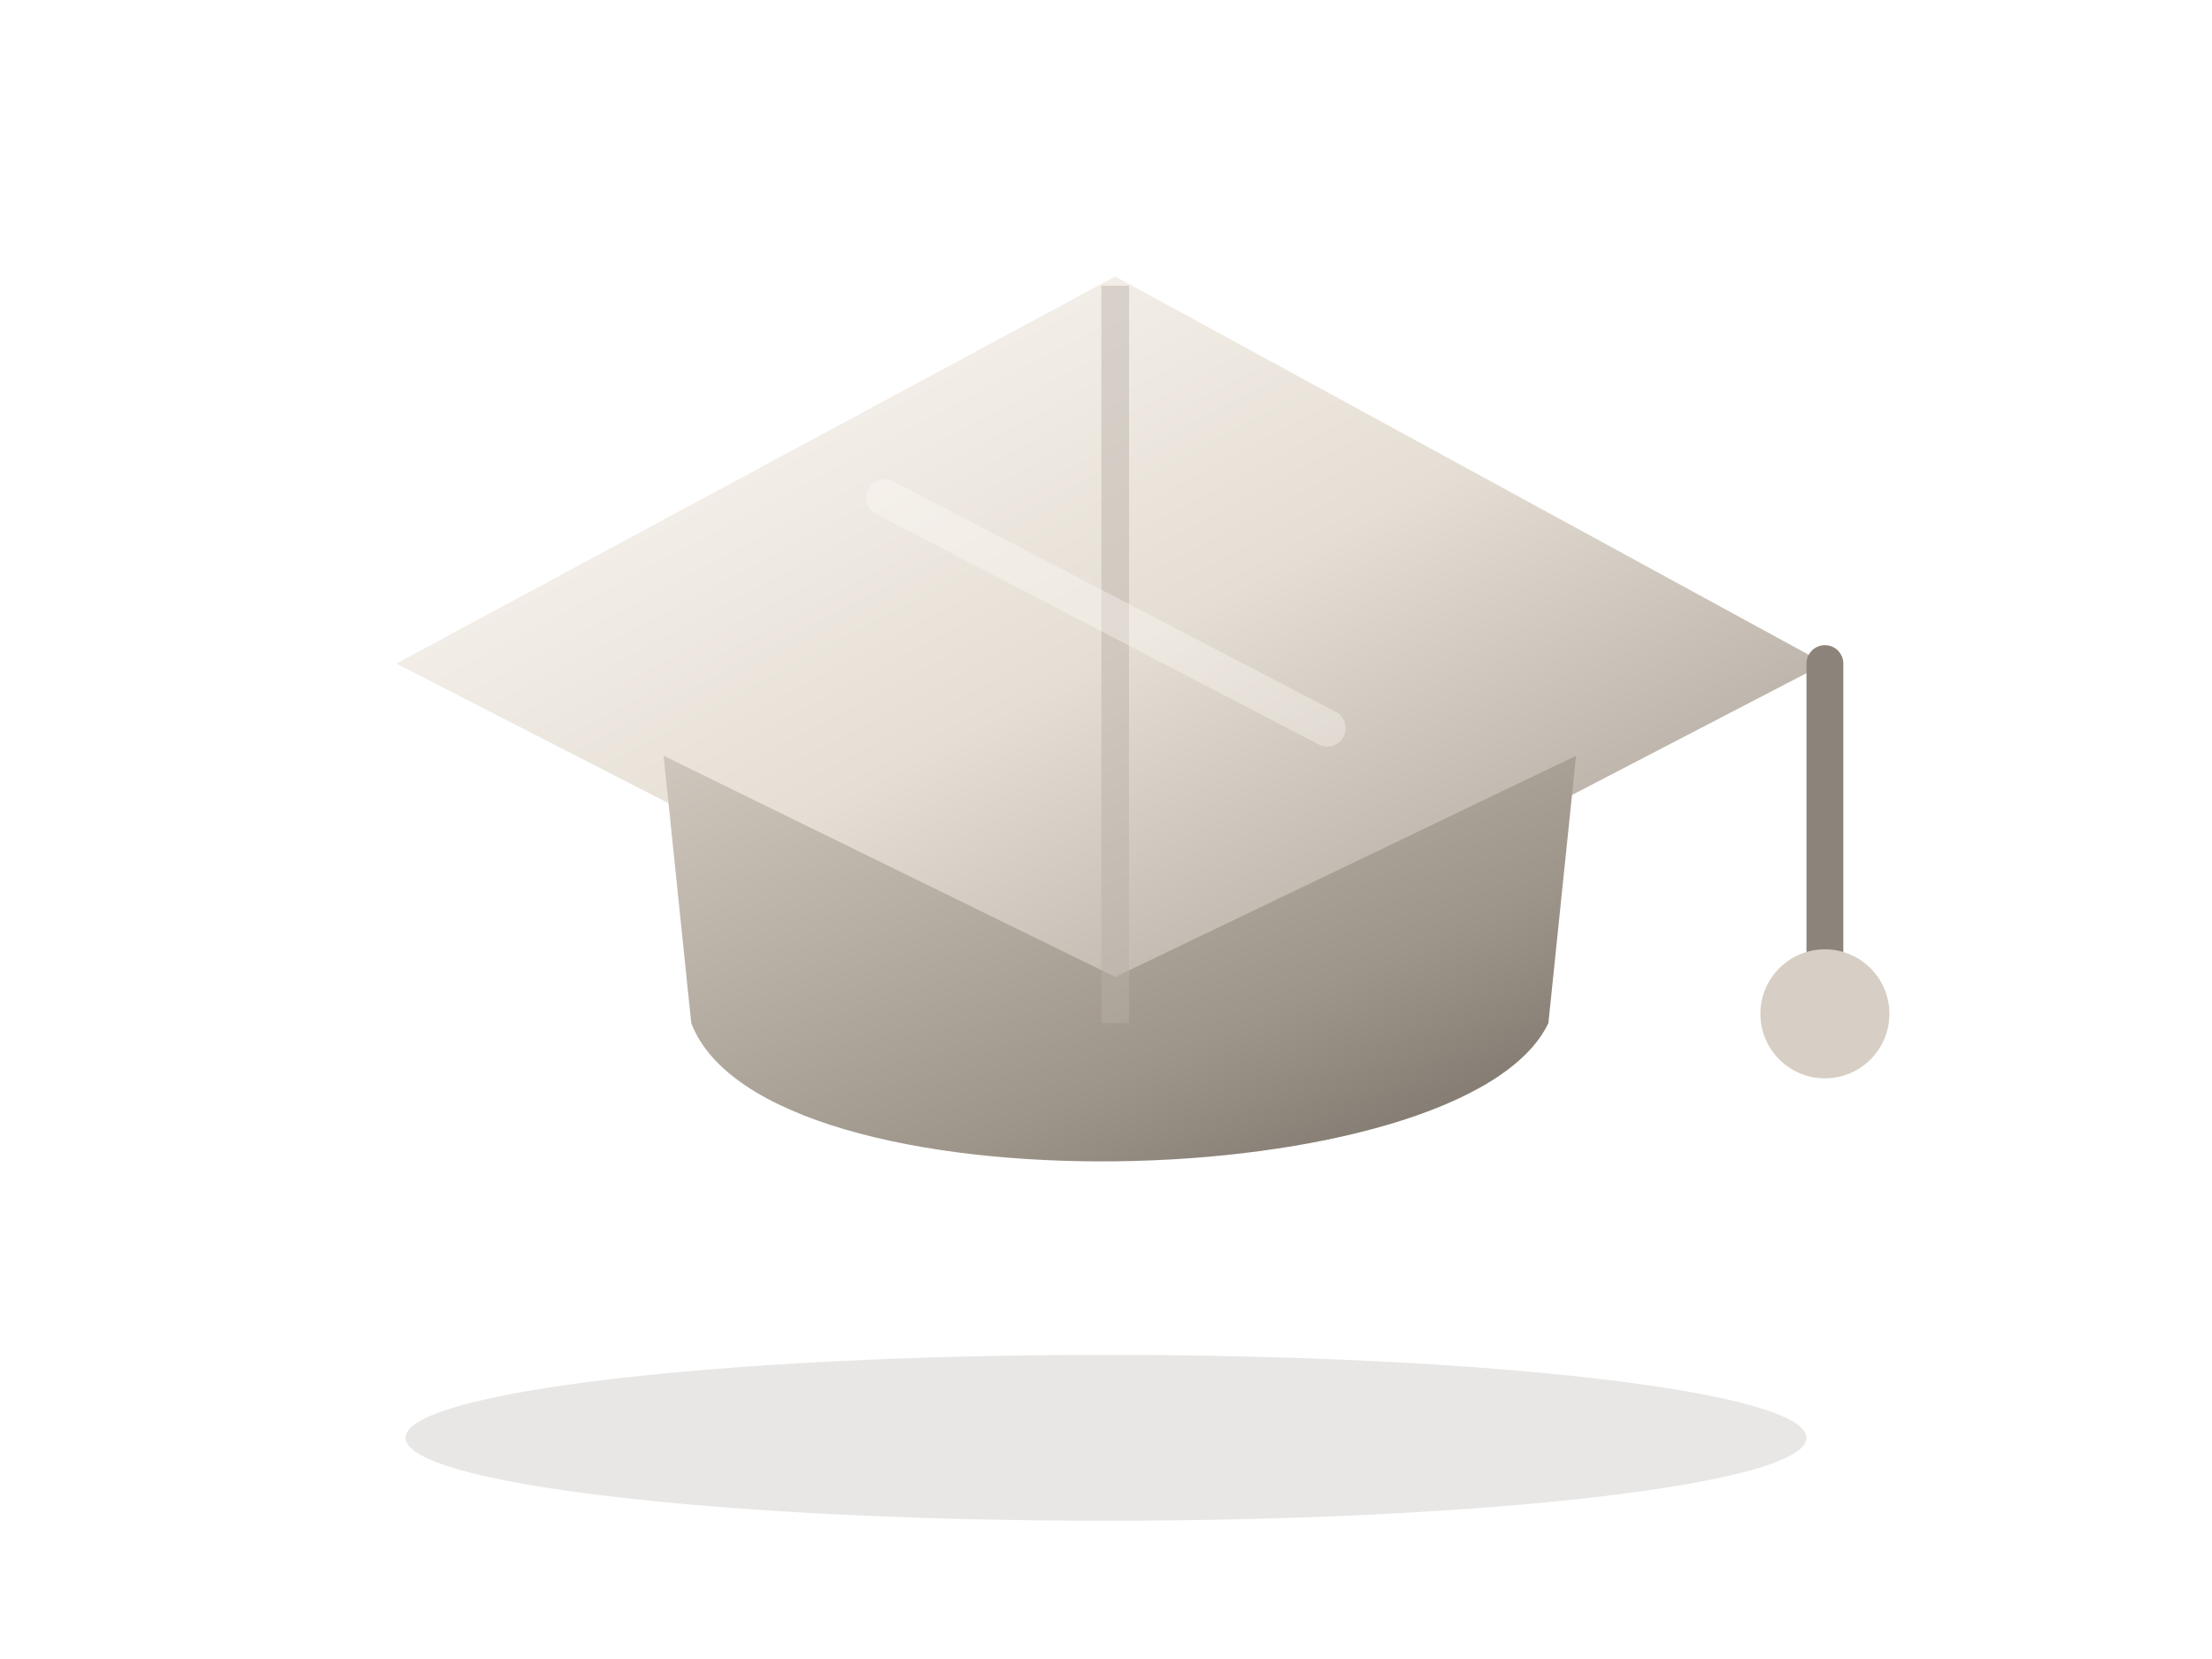
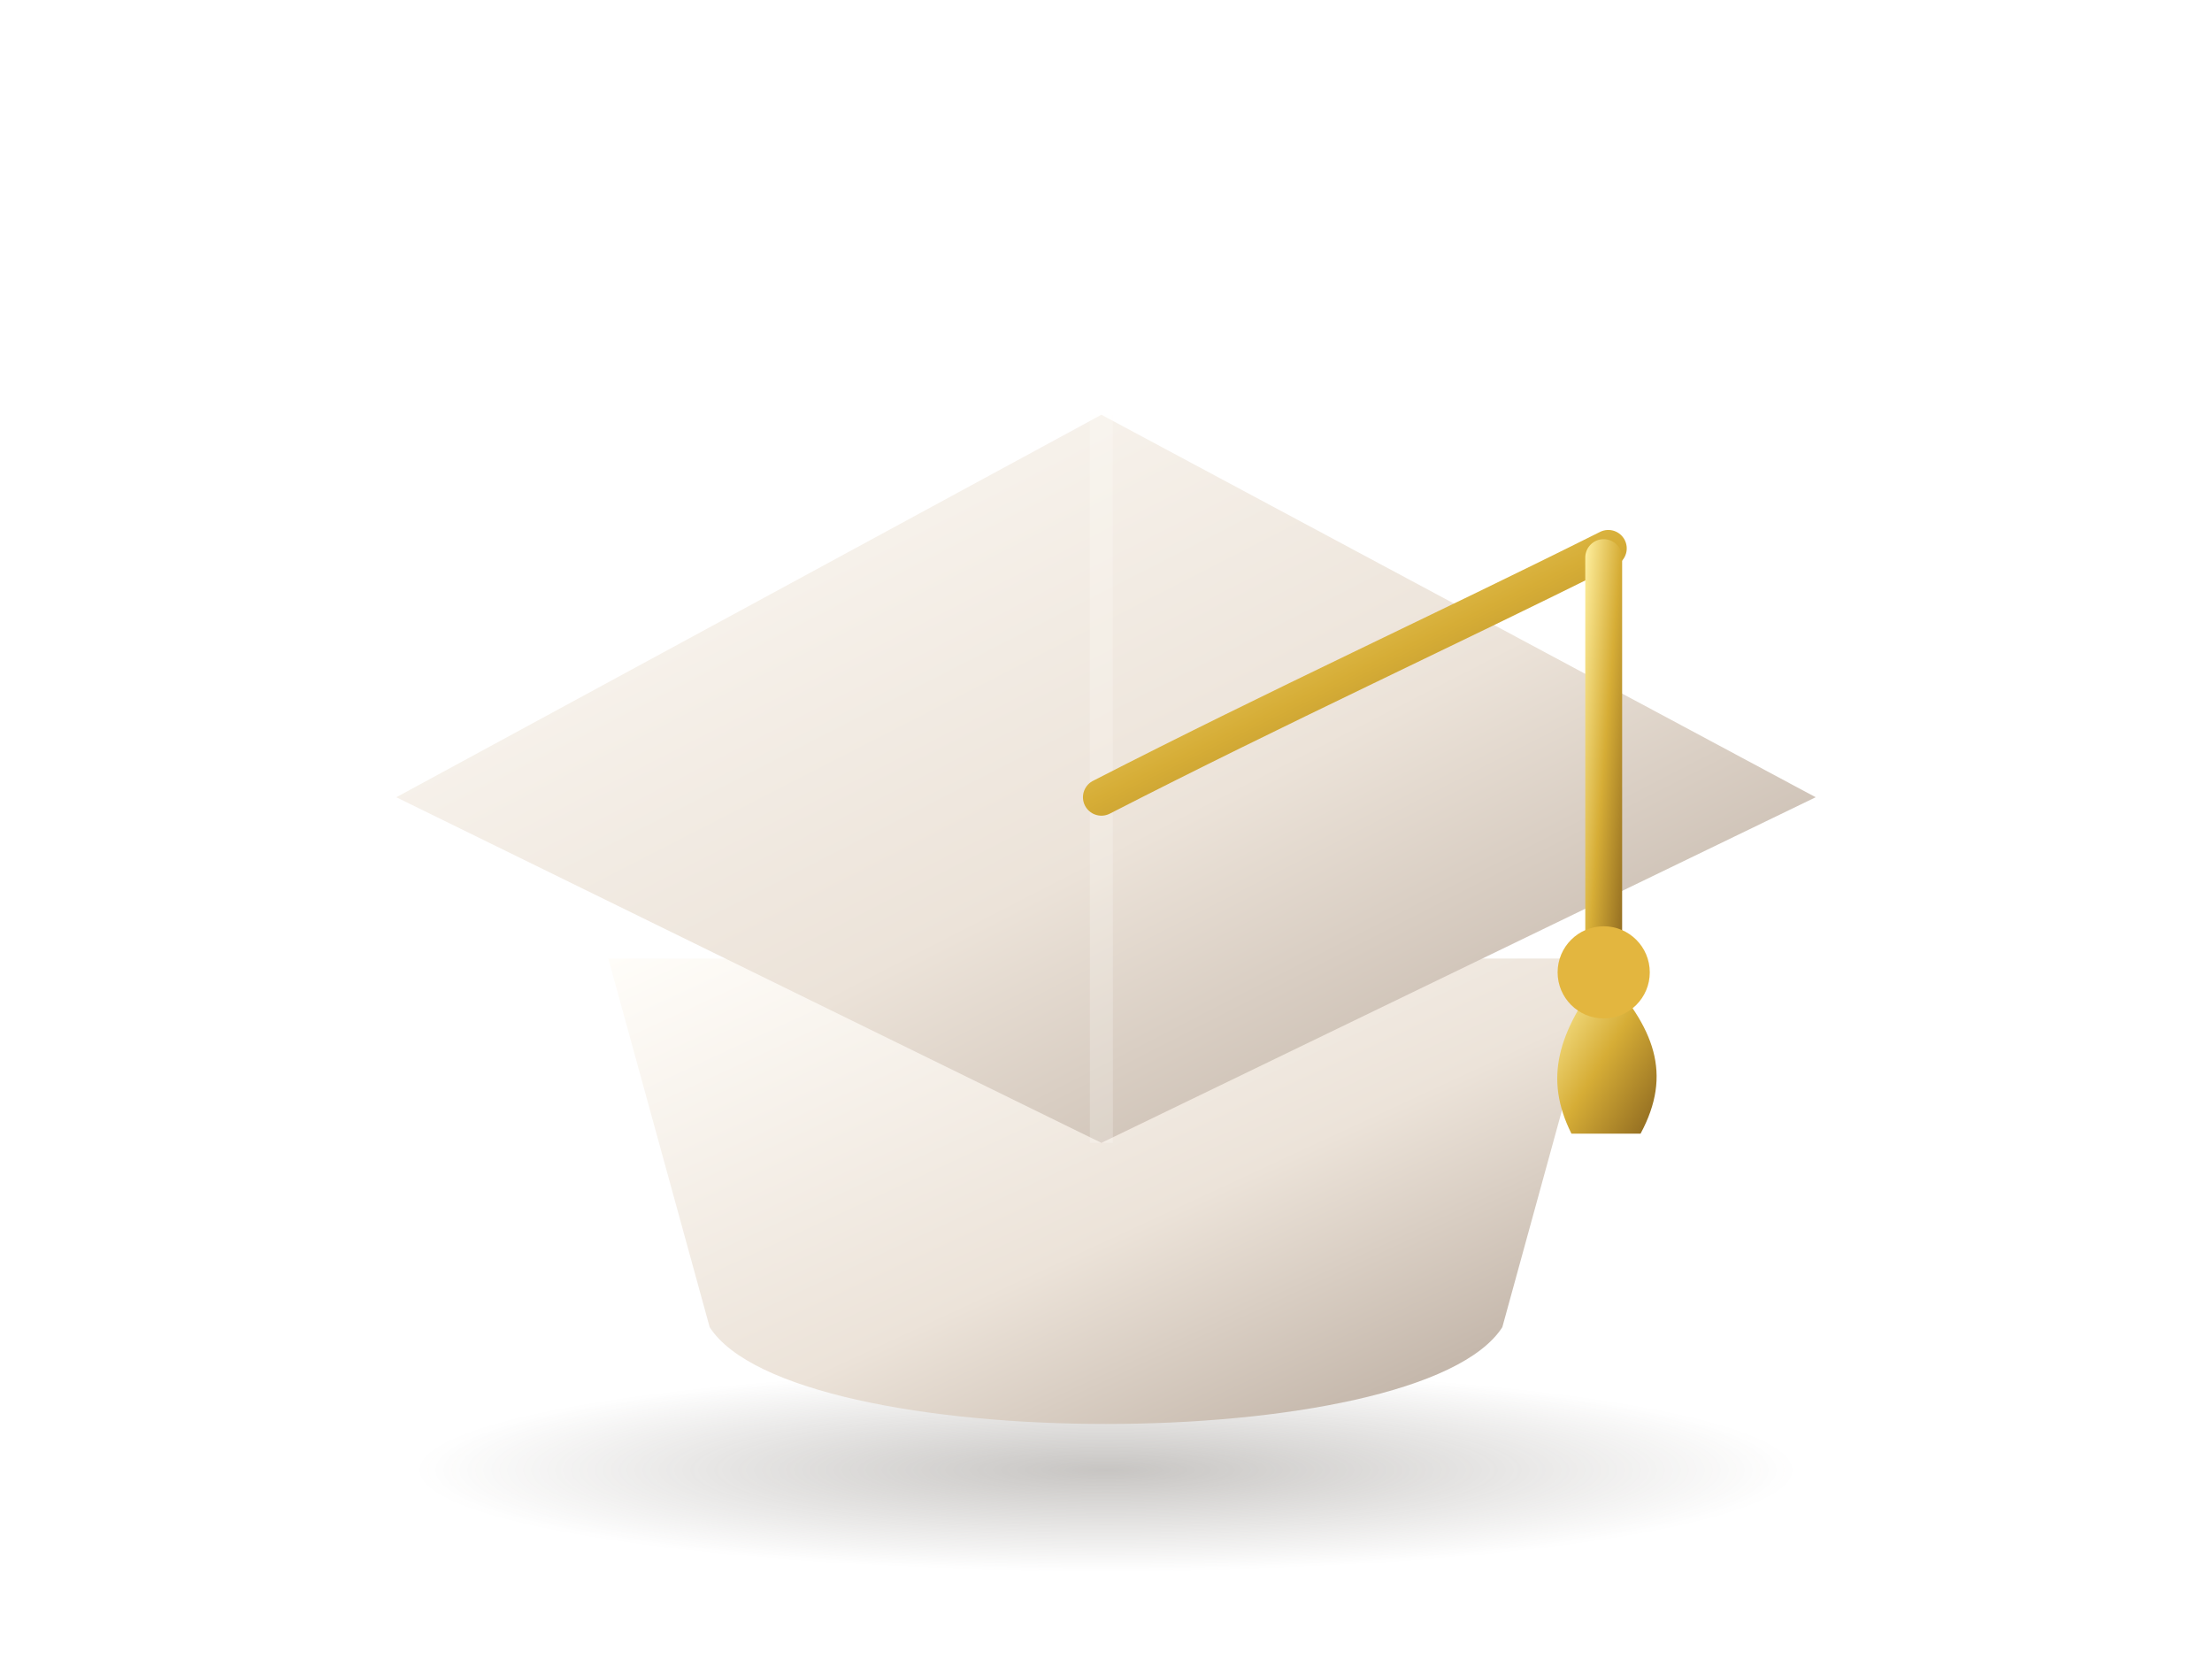
- <svg xmlns="http://www.w3.org/2000/svg" viewBox="0 0 240 180">
+ <svg xmlns="http://www.w3.org/2000/svg" viewBox="0 0 480 360">
  <defs>
-     <linearGradient id="cap" x1="0" y1="0" x2="1" y2="1">
-       <stop stop-color="#fffdfa" />
-       <stop offset=".5" stop-color="#e5ded4" />
-       <stop offset="1" stop-color="#9b9288" />
+     <linearGradient id="c" x1="0" y1="0" x2="1" y2="1">
+       <stop stop-color="#fffdf9" />
+       <stop offset=".55" stop-color="#ece3d9" />
+       <stop offset="1" stop-color="#b3a497" />
    </linearGradient>
-     <linearGradient id="base" x1="0" y1="0" x2="1" y2="1">
-       <stop stop-color="#cfc7bd" />
-       <stop offset=".65" stop-color="#9e958a" />
-       <stop offset="1" stop-color="#756e65" />
+     <linearGradient id="g" x1="0" y1="0" x2="1" y2="1">
+       <stop stop-color="#fff0a0" />
+       <stop offset=".5" stop-color="#d6ad36" />
+       <stop offset="1" stop-color="#8b661f" />
    </linearGradient>
+     <radialGradient id="s">
+       <stop stop-color="#5b544d" stop-opacity=".34" />
+       <stop offset="1" stop-color="#5b544d" stop-opacity="0" />
+     </radialGradient>
  </defs>
-   <ellipse cx="120" cy="156" rx="76" ry="9" fill="#8f887f" opacity=".20" />
-   <path d="M43 72 L121 30 L198 72 L121 112 Z" fill="url(#cap)" />
-   <path d="M72 82 L121 106 L171 82 L168 111 C159 130 83 132 75 111Z" fill="url(#base)" />
-   <path d="M121 31 L121 111" stroke="#b9b0a6" stroke-width="3" opacity=".45" />
-   <path d="M198 72 L198 104" stroke="#8c847a" stroke-width="4" stroke-linecap="round" />
-   <circle cx="198" cy="110" r="7" fill="#d7cfc5" />
-   <path d="M96 54 L144 79" stroke="#fffdfa" stroke-width="4" opacity=".35" stroke-linecap="round" />
+   <ellipse cx="240" cy="319" rx="151" ry="22" fill="url(#s)" />
+   <path d="M132 208h216l-22 80c-18 28-154 28-172 0Z" fill="url(#c)" />
+   <polygon points="86 173 239 90 394 173 239 248" fill="url(#c)" />
+   <path d="M239 90v158" stroke="#fffdf9" stroke-width="5" opacity=".22" />
+   <path d="M239 173c39-20 74-36 110-54" fill="none" stroke="url(#g)" stroke-width="8" stroke-linecap="round" />
+   <rect x="344" y="117" width="8" height="98" rx="4" fill="url(#g)" />
+   <path d="M348 211c-10 13-13 23-7 35h15c7-13 3-23-8-35Z" fill="url(#g)" />
+   <circle cx="348" cy="211" r="10" fill="#e3b63f" />
</svg>
